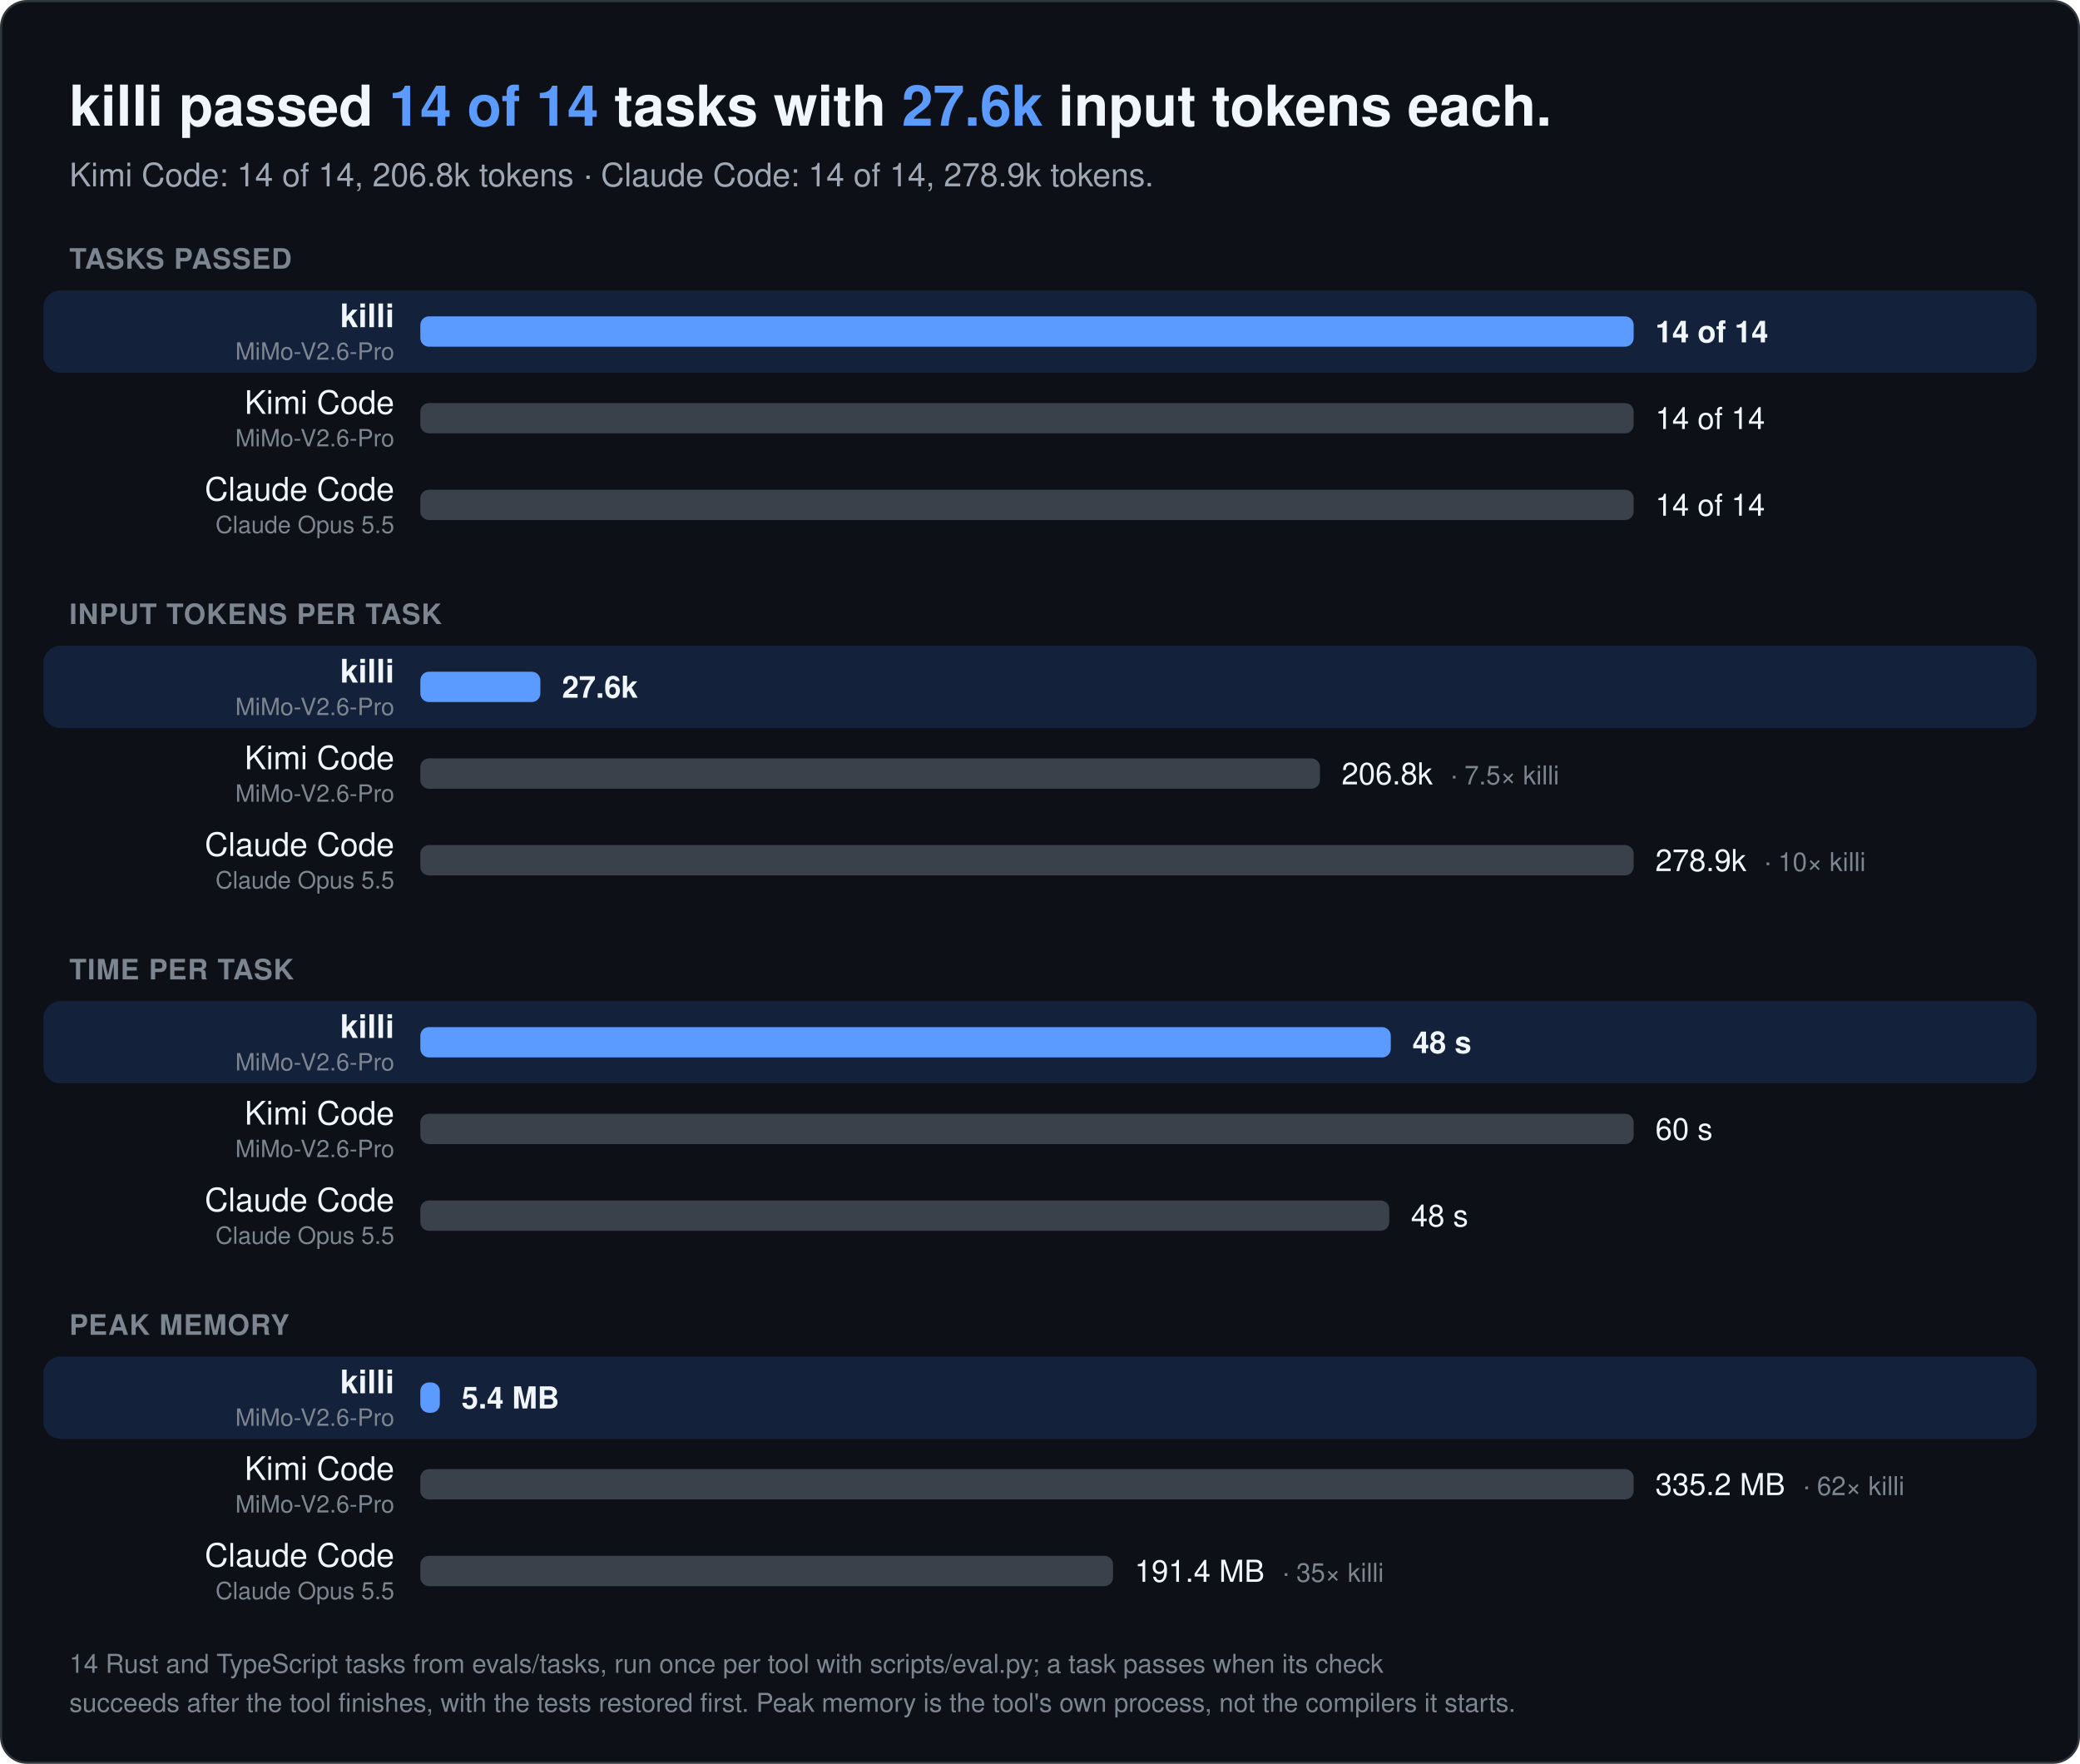
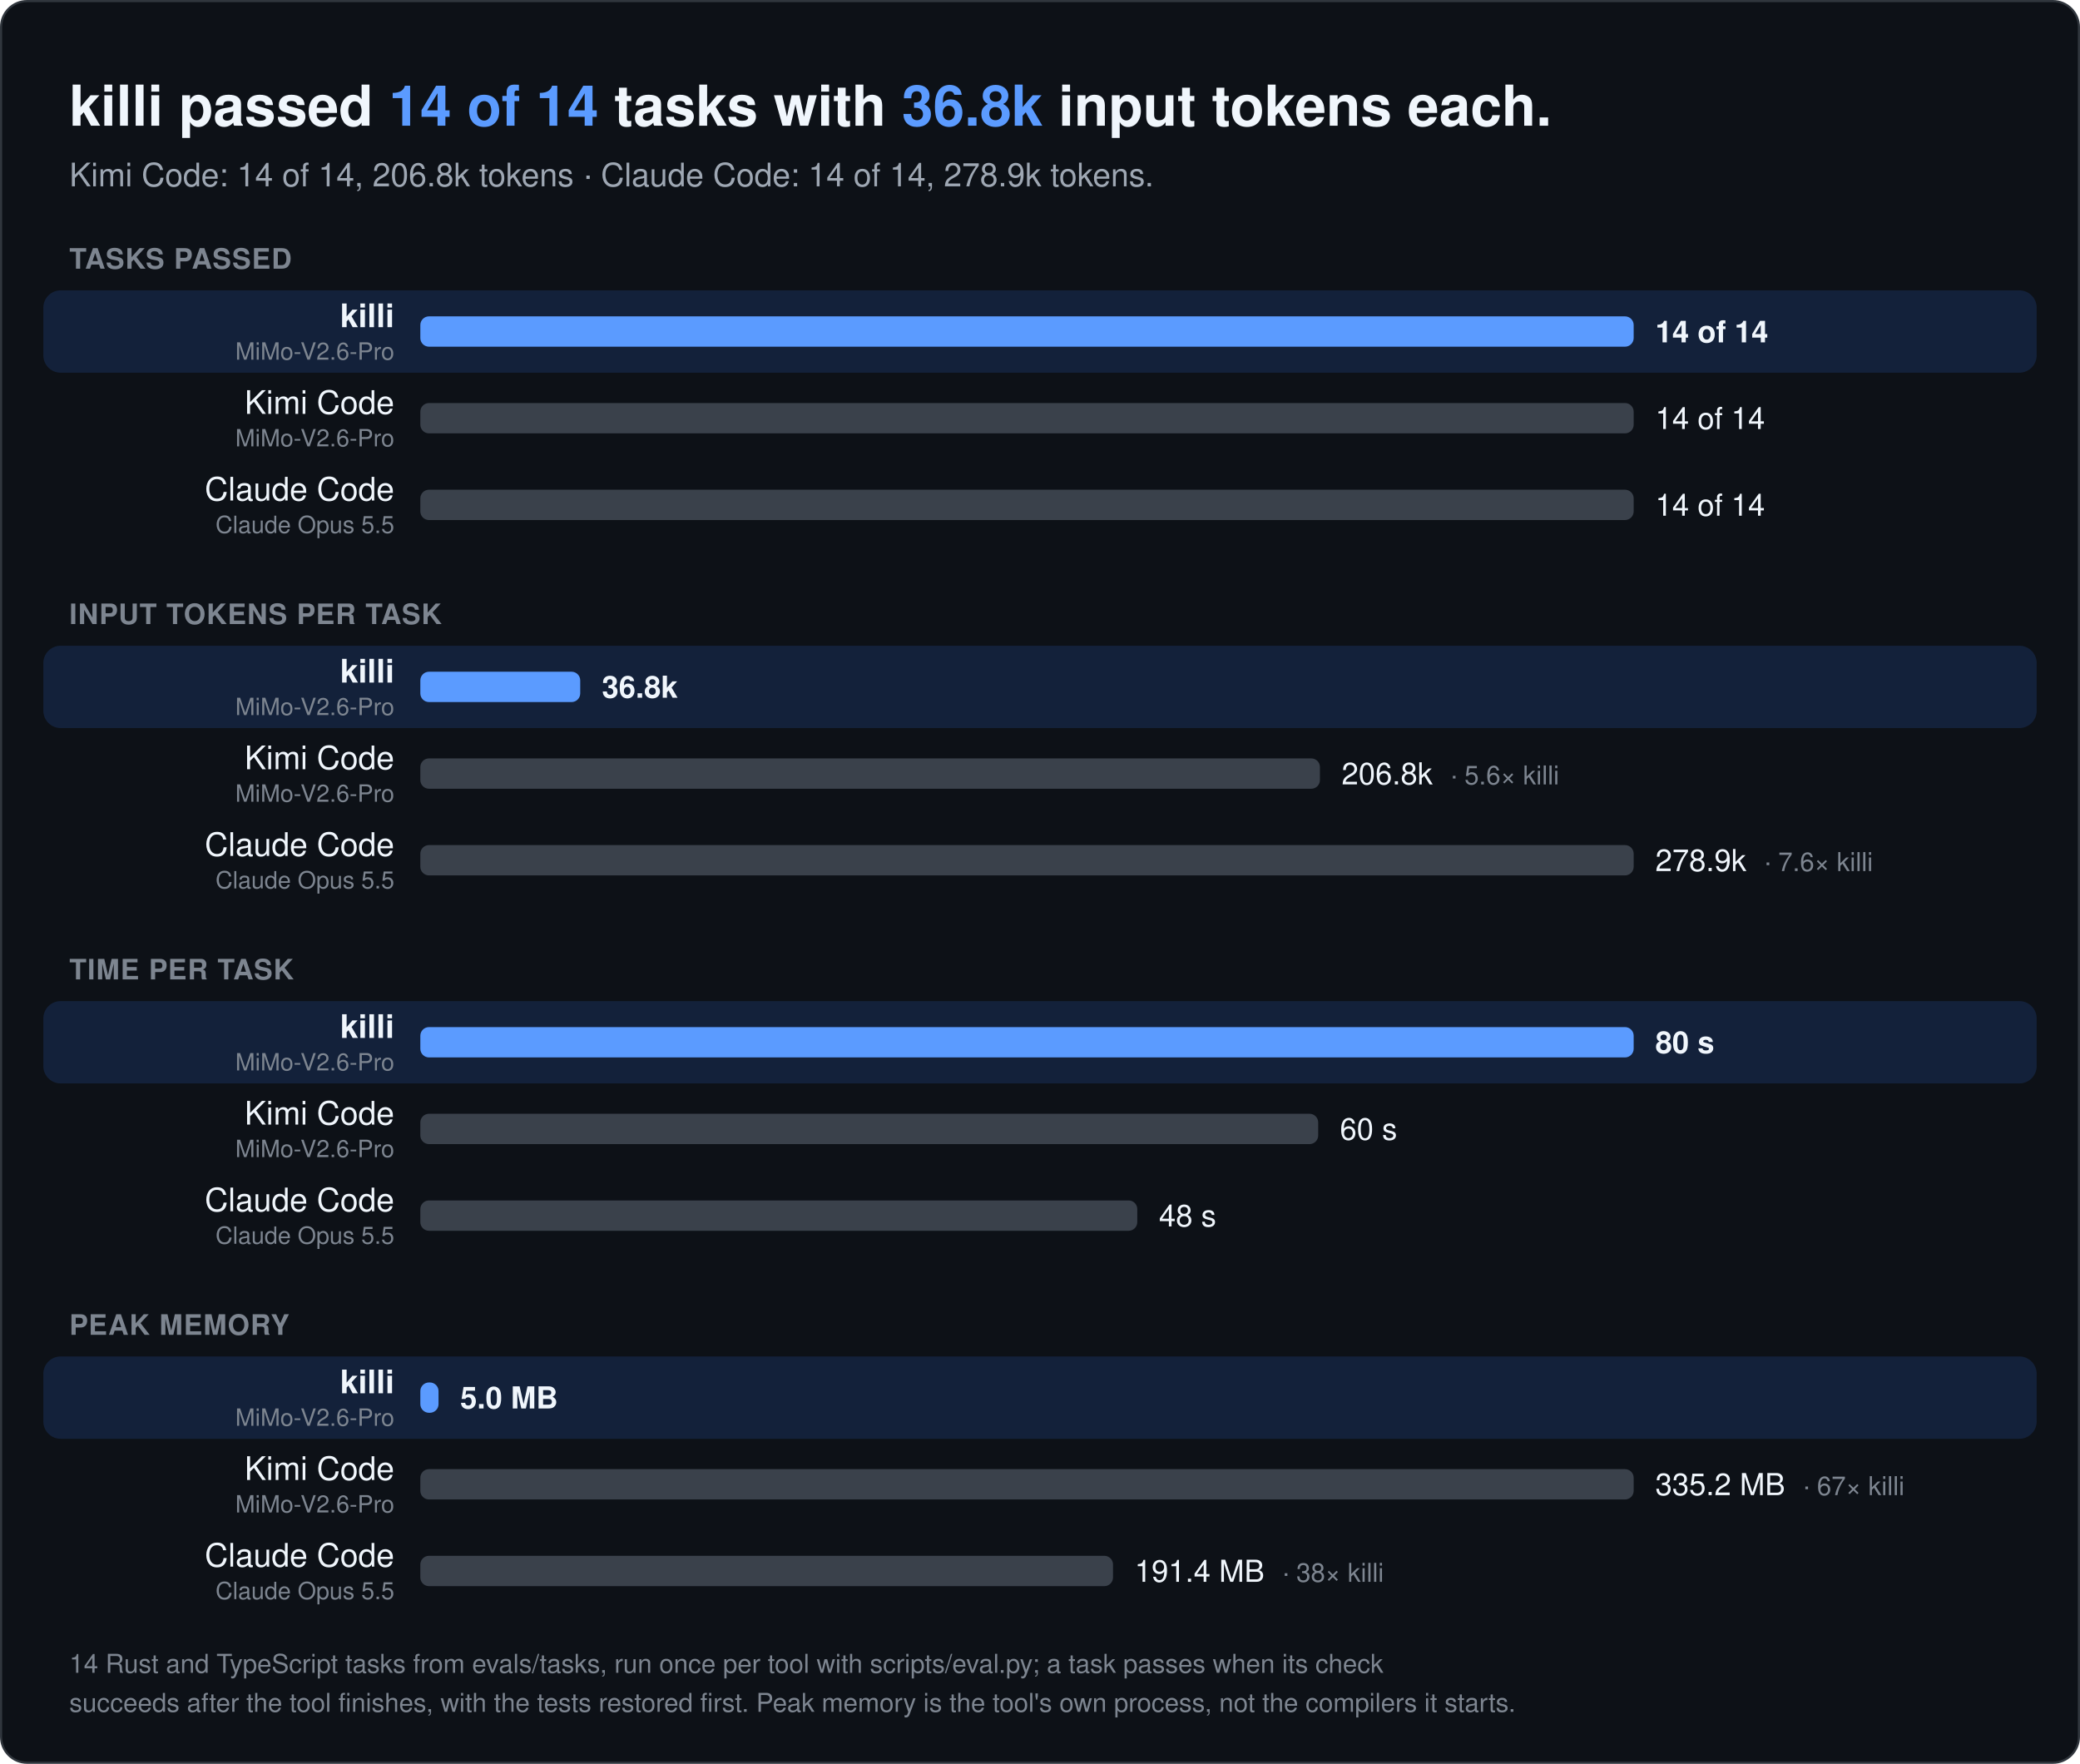
- <svg xmlns="http://www.w3.org/2000/svg" width="960" height="814" viewBox="0 0 960 814" font-family="-apple-system, BlinkMacSystemFont, 'Segoe UI', Helvetica, Arial, sans-serif" role="img" aria-label="killi: 14 of 14 passed, 27.6k input tokens per task; Kimi Code: 14 of 14 passed, 206.8k input tokens per task; Claude Code: 14 of 14 passed, 278.9k input tokens per task">
+ <svg xmlns="http://www.w3.org/2000/svg" width="960" height="814" viewBox="0 0 960 814" font-family="-apple-system, BlinkMacSystemFont, 'Segoe UI', Helvetica, Arial, sans-serif" role="img" aria-label="killi: 14 of 14 passed, 36.8k input tokens per task; Kimi Code: 14 of 14 passed, 206.8k input tokens per task; Claude Code: 14 of 14 passed, 278.9k input tokens per task">
  <rect x="0.5" y="0.5" width="959" height="813" rx="12" fill="#0d1117" stroke="#30363d" />
-   <text x="32" y="58" font-size="26" font-weight="700" fill="#f0f6fc">killi passed <tspan fill="#5b9bff">14 of 14</tspan> tasks with <tspan fill="#5b9bff">27.6k</tspan> input tokens each.</text>
+   <text x="32" y="58" font-size="26" font-weight="700" fill="#f0f6fc">killi passed <tspan fill="#5b9bff">14 of 14</tspan> tasks with <tspan fill="#5b9bff">36.8k</tspan> input tokens each.</text>
  <text x="32" y="86" font-size="15" fill="#9ea7b3">Kimi Code: 14 of 14, 206.8k tokens · Claude Code: 14 of 14, 278.9k tokens.</text>
  <text x="32" y="124" font-size="13" font-weight="700" fill="#7d8590" letter-spacing="0.4">TASKS PASSED</text>
  <rect x="20" y="134" width="920" height="38" rx="8" fill="#13213a" />
  <text x="182" y="151" font-size="15" font-weight="700" fill="#f0f6fc" text-anchor="end">killi</text>
  <text x="182" y="166" font-size="11" fill="#7d8590" text-anchor="end">MiMo-V2.6-Pro</text>
  <rect x="194" y="146" width="560.0" height="14" rx="4" fill="#5b9bff" />
  <text x="764.0" y="158" font-size="14" font-weight="700" fill="#f0f6fc">14 of 14</text>
  <text x="182" y="191" font-size="15" font-weight="500" fill="#f0f6fc" text-anchor="end">Kimi Code</text>
  <text x="182" y="206" font-size="11" fill="#7d8590" text-anchor="end">MiMo-V2.6-Pro</text>
  <rect x="194" y="186" width="560.0" height="14" rx="4" fill="#3a414b" />
  <text x="764.0" y="198" font-size="14" font-weight="500" fill="#f0f6fc">14 of 14</text>
  <text x="182" y="231" font-size="15" font-weight="500" fill="#f0f6fc" text-anchor="end">Claude Code</text>
  <text x="182" y="246" font-size="11" fill="#7d8590" text-anchor="end">Claude Opus 5.5</text>
  <rect x="194" y="226" width="560.0" height="14" rx="4" fill="#3a414b" />
  <text x="764.0" y="238" font-size="14" font-weight="500" fill="#f0f6fc">14 of 14</text>
  <text x="32" y="288" font-size="13" font-weight="700" fill="#7d8590" letter-spacing="0.4">INPUT TOKENS PER TASK</text>
  <rect x="20" y="298" width="920" height="38" rx="8" fill="#13213a" />
  <text x="182" y="315" font-size="15" font-weight="700" fill="#f0f6fc" text-anchor="end">killi</text>
  <text x="182" y="330" font-size="11" fill="#7d8590" text-anchor="end">MiMo-V2.6-Pro</text>
-   <rect x="194" y="310" width="55.4" height="14" rx="4" fill="#5b9bff" />
-   <text x="259.4" y="322" font-size="14" font-weight="700" fill="#f0f6fc">27.6k</text>
+   <rect x="194" y="310" width="73.8" height="14" rx="4" fill="#5b9bff" />
+   <text x="277.8" y="322" font-size="14" font-weight="700" fill="#f0f6fc">36.8k</text>
  <text x="182" y="355" font-size="15" font-weight="500" fill="#f0f6fc" text-anchor="end">Kimi Code</text>
  <text x="182" y="370" font-size="11" fill="#7d8590" text-anchor="end">MiMo-V2.6-Pro</text>
  <rect x="194" y="350" width="415.2" height="14" rx="4" fill="#3a414b" />
-   <text x="619.2" y="362" font-size="14" font-weight="500" fill="#f0f6fc">206.8k<tspan dx="8" font-size="12" font-weight="400" fill="#7d8590">· 7.5× killi</tspan>
+   <text x="619.2" y="362" font-size="14" font-weight="500" fill="#f0f6fc">206.8k<tspan dx="8" font-size="12" font-weight="400" fill="#7d8590">· 5.6× killi</tspan>
  </text>
  <text x="182" y="395" font-size="15" font-weight="500" fill="#f0f6fc" text-anchor="end">Claude Code</text>
  <text x="182" y="410" font-size="11" fill="#7d8590" text-anchor="end">Claude Opus 5.5</text>
  <rect x="194" y="390" width="560.0" height="14" rx="4" fill="#3a414b" />
-   <text x="764.0" y="402" font-size="14" font-weight="500" fill="#f0f6fc">278.9k<tspan dx="8" font-size="12" font-weight="400" fill="#7d8590">· 10× killi</tspan>
+   <text x="764.0" y="402" font-size="14" font-weight="500" fill="#f0f6fc">278.9k<tspan dx="8" font-size="12" font-weight="400" fill="#7d8590">· 7.6× killi</tspan>
  </text>
  <text x="32" y="452" font-size="13" font-weight="700" fill="#7d8590" letter-spacing="0.4">TIME PER TASK</text>
  <rect x="20" y="462" width="920" height="38" rx="8" fill="#13213a" />
  <text x="182" y="479" font-size="15" font-weight="700" fill="#f0f6fc" text-anchor="end">killi</text>
  <text x="182" y="494" font-size="11" fill="#7d8590" text-anchor="end">MiMo-V2.6-Pro</text>
-   <rect x="194" y="474" width="447.9" height="14" rx="4" fill="#5b9bff" />
-   <text x="651.9" y="486" font-size="14" font-weight="700" fill="#f0f6fc">48 s</text>
+   <rect x="194" y="474" width="560.0" height="14" rx="4" fill="#5b9bff" />
+   <text x="764.0" y="486" font-size="14" font-weight="700" fill="#f0f6fc">80 s</text>
  <text x="182" y="519" font-size="15" font-weight="500" fill="#f0f6fc" text-anchor="end">Kimi Code</text>
  <text x="182" y="534" font-size="11" fill="#7d8590" text-anchor="end">MiMo-V2.6-Pro</text>
-   <rect x="194" y="514" width="560.0" height="14" rx="4" fill="#3a414b" />
-   <text x="764.0" y="526" font-size="14" font-weight="500" fill="#f0f6fc">60 s</text>
+   <rect x="194" y="514" width="414.4" height="14" rx="4" fill="#3a414b" />
+   <text x="618.4" y="526" font-size="14" font-weight="500" fill="#f0f6fc">60 s</text>
  <text x="182" y="559" font-size="15" font-weight="500" fill="#f0f6fc" text-anchor="end">Claude Code</text>
  <text x="182" y="574" font-size="11" fill="#7d8590" text-anchor="end">Claude Opus 5.5</text>
-   <rect x="194" y="554" width="447.2" height="14" rx="4" fill="#3a414b" />
-   <text x="651.2" y="566" font-size="14" font-weight="500" fill="#f0f6fc">48 s</text>
+   <rect x="194" y="554" width="330.9" height="14" rx="4" fill="#3a414b" />
+   <text x="534.9" y="566" font-size="14" font-weight="500" fill="#f0f6fc">48 s</text>
  <text x="32" y="616" font-size="13" font-weight="700" fill="#7d8590" letter-spacing="0.4">PEAK MEMORY</text>
  <rect x="20" y="626" width="920" height="38" rx="8" fill="#13213a" />
  <text x="182" y="643" font-size="15" font-weight="700" fill="#f0f6fc" text-anchor="end">killi</text>
  <text x="182" y="658" font-size="11" fill="#7d8590" text-anchor="end">MiMo-V2.6-Pro</text>
-   <rect x="194" y="638" width="9.0" height="14" rx="4" fill="#5b9bff" />
-   <text x="213.0" y="650" font-size="14" font-weight="700" fill="#f0f6fc">5.4 MB</text>
+   <rect x="194" y="638" width="8.4" height="14" rx="4" fill="#5b9bff" />
+   <text x="212.4" y="650" font-size="14" font-weight="700" fill="#f0f6fc">5.0 MB</text>
  <text x="182" y="683" font-size="15" font-weight="500" fill="#f0f6fc" text-anchor="end">Kimi Code</text>
  <text x="182" y="698" font-size="11" fill="#7d8590" text-anchor="end">MiMo-V2.6-Pro</text>
  <rect x="194" y="678" width="560.0" height="14" rx="4" fill="#3a414b" />
-   <text x="764.0" y="690" font-size="14" font-weight="500" fill="#f0f6fc">335.2 MB<tspan dx="8" font-size="12" font-weight="400" fill="#7d8590">· 62× killi</tspan>
+   <text x="764.0" y="690" font-size="14" font-weight="500" fill="#f0f6fc">335.2 MB<tspan dx="8" font-size="12" font-weight="400" fill="#7d8590">· 67× killi</tspan>
  </text>
  <text x="182" y="723" font-size="15" font-weight="500" fill="#f0f6fc" text-anchor="end">Claude Code</text>
  <text x="182" y="738" font-size="11" fill="#7d8590" text-anchor="end">Claude Opus 5.5</text>
  <rect x="194" y="718" width="319.7" height="14" rx="4" fill="#3a414b" />
-   <text x="523.7" y="730" font-size="14" font-weight="500" fill="#f0f6fc">191.4 MB<tspan dx="8" font-size="12" font-weight="400" fill="#7d8590">· 35× killi</tspan>
+   <text x="523.7" y="730" font-size="14" font-weight="500" fill="#f0f6fc">191.4 MB<tspan dx="8" font-size="12" font-weight="400" fill="#7d8590">· 38× killi</tspan>
  </text>
  <text x="32" y="772" font-size="12" fill="#7d8590">14 Rust and TypeScript tasks from evals/tasks, run once per tool with scripts/eval.py; a task passes when its check</text>
  <text x="32" y="790" font-size="12" fill="#7d8590">succeeds after the tool finishes, with the tests restored first. Peak memory is the tool's own process, not the compilers it starts.</text>
</svg>
